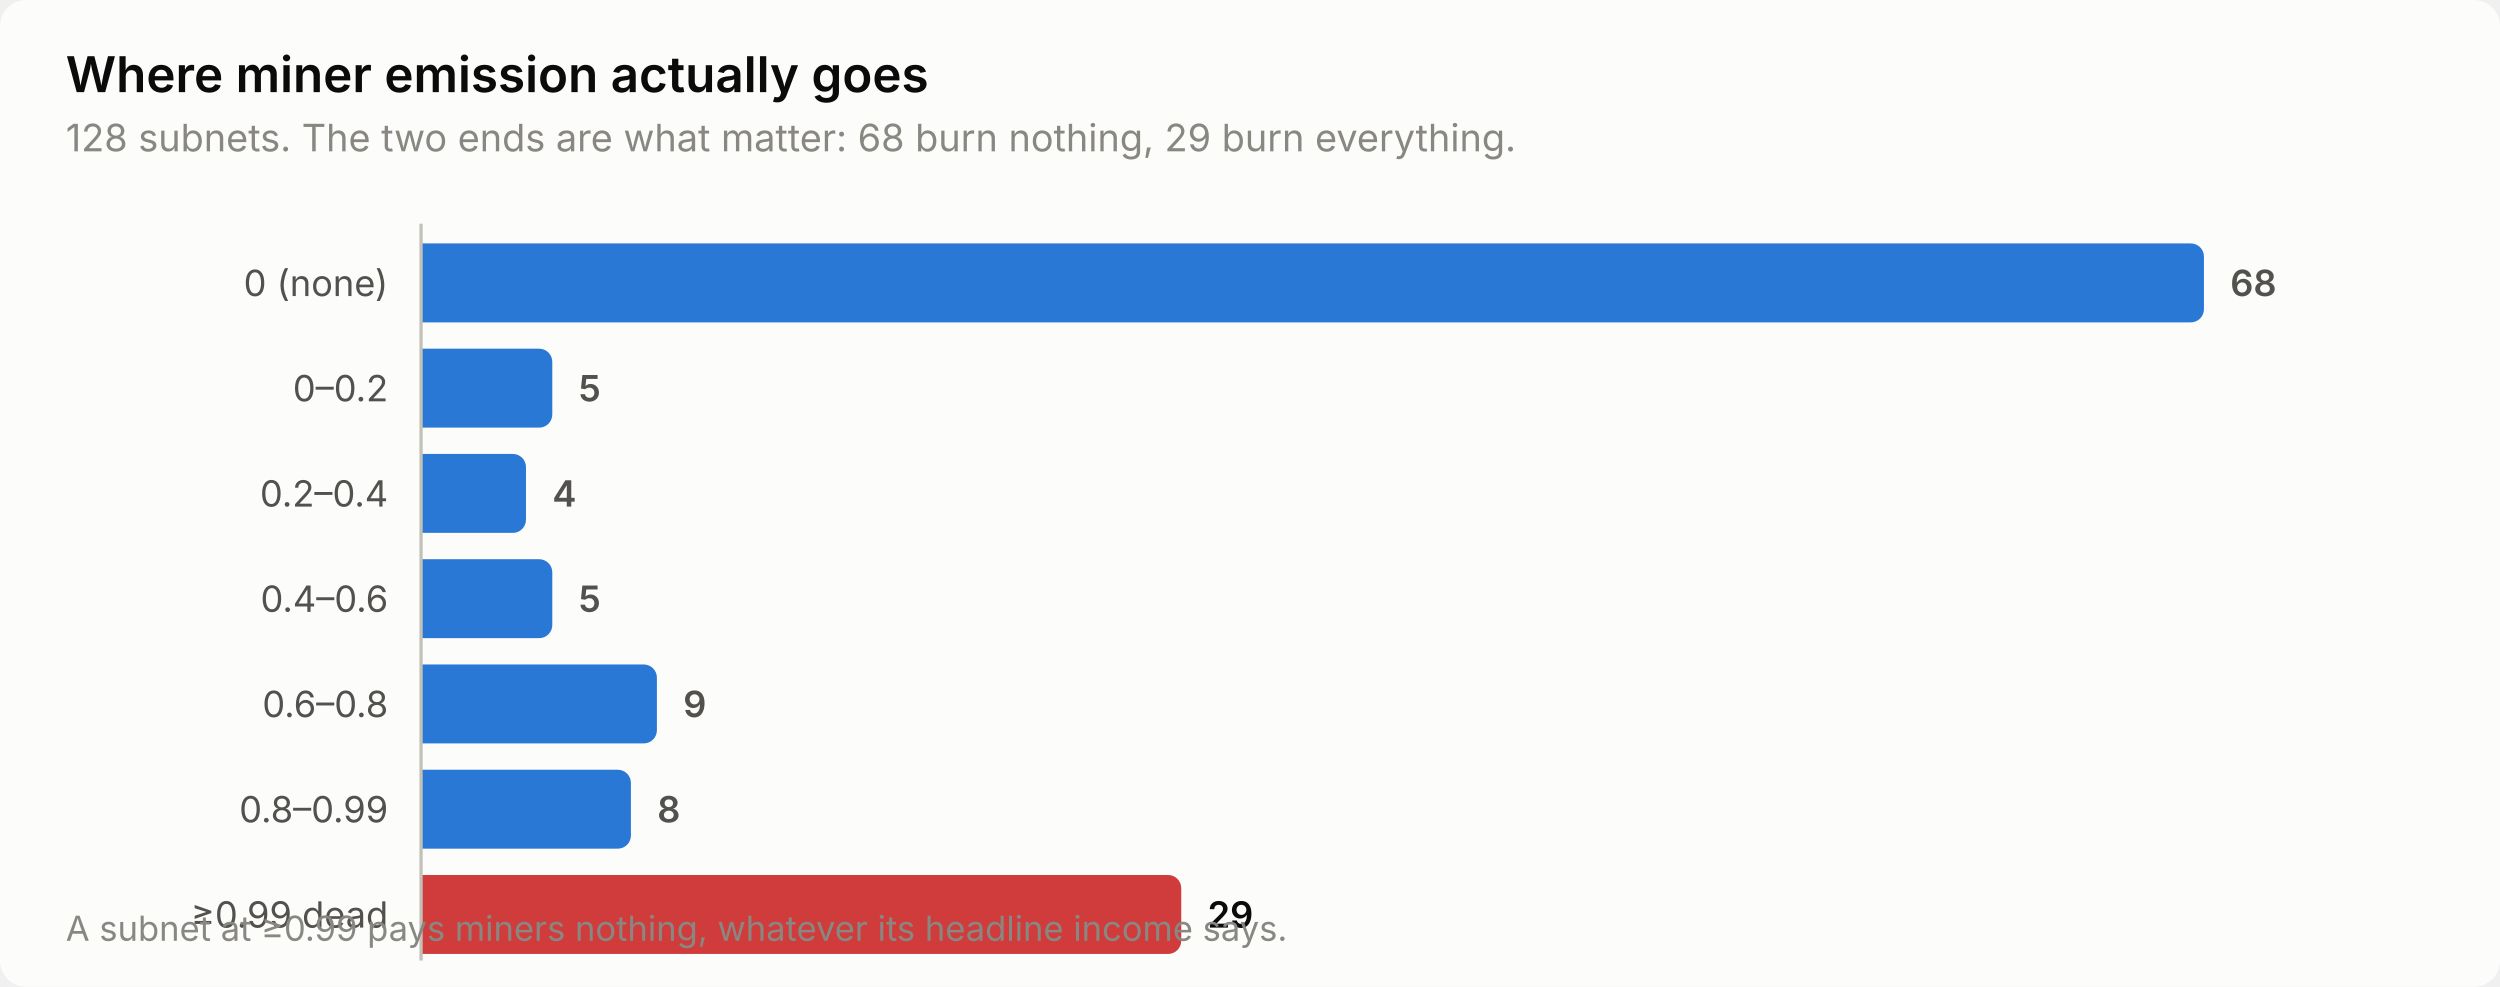
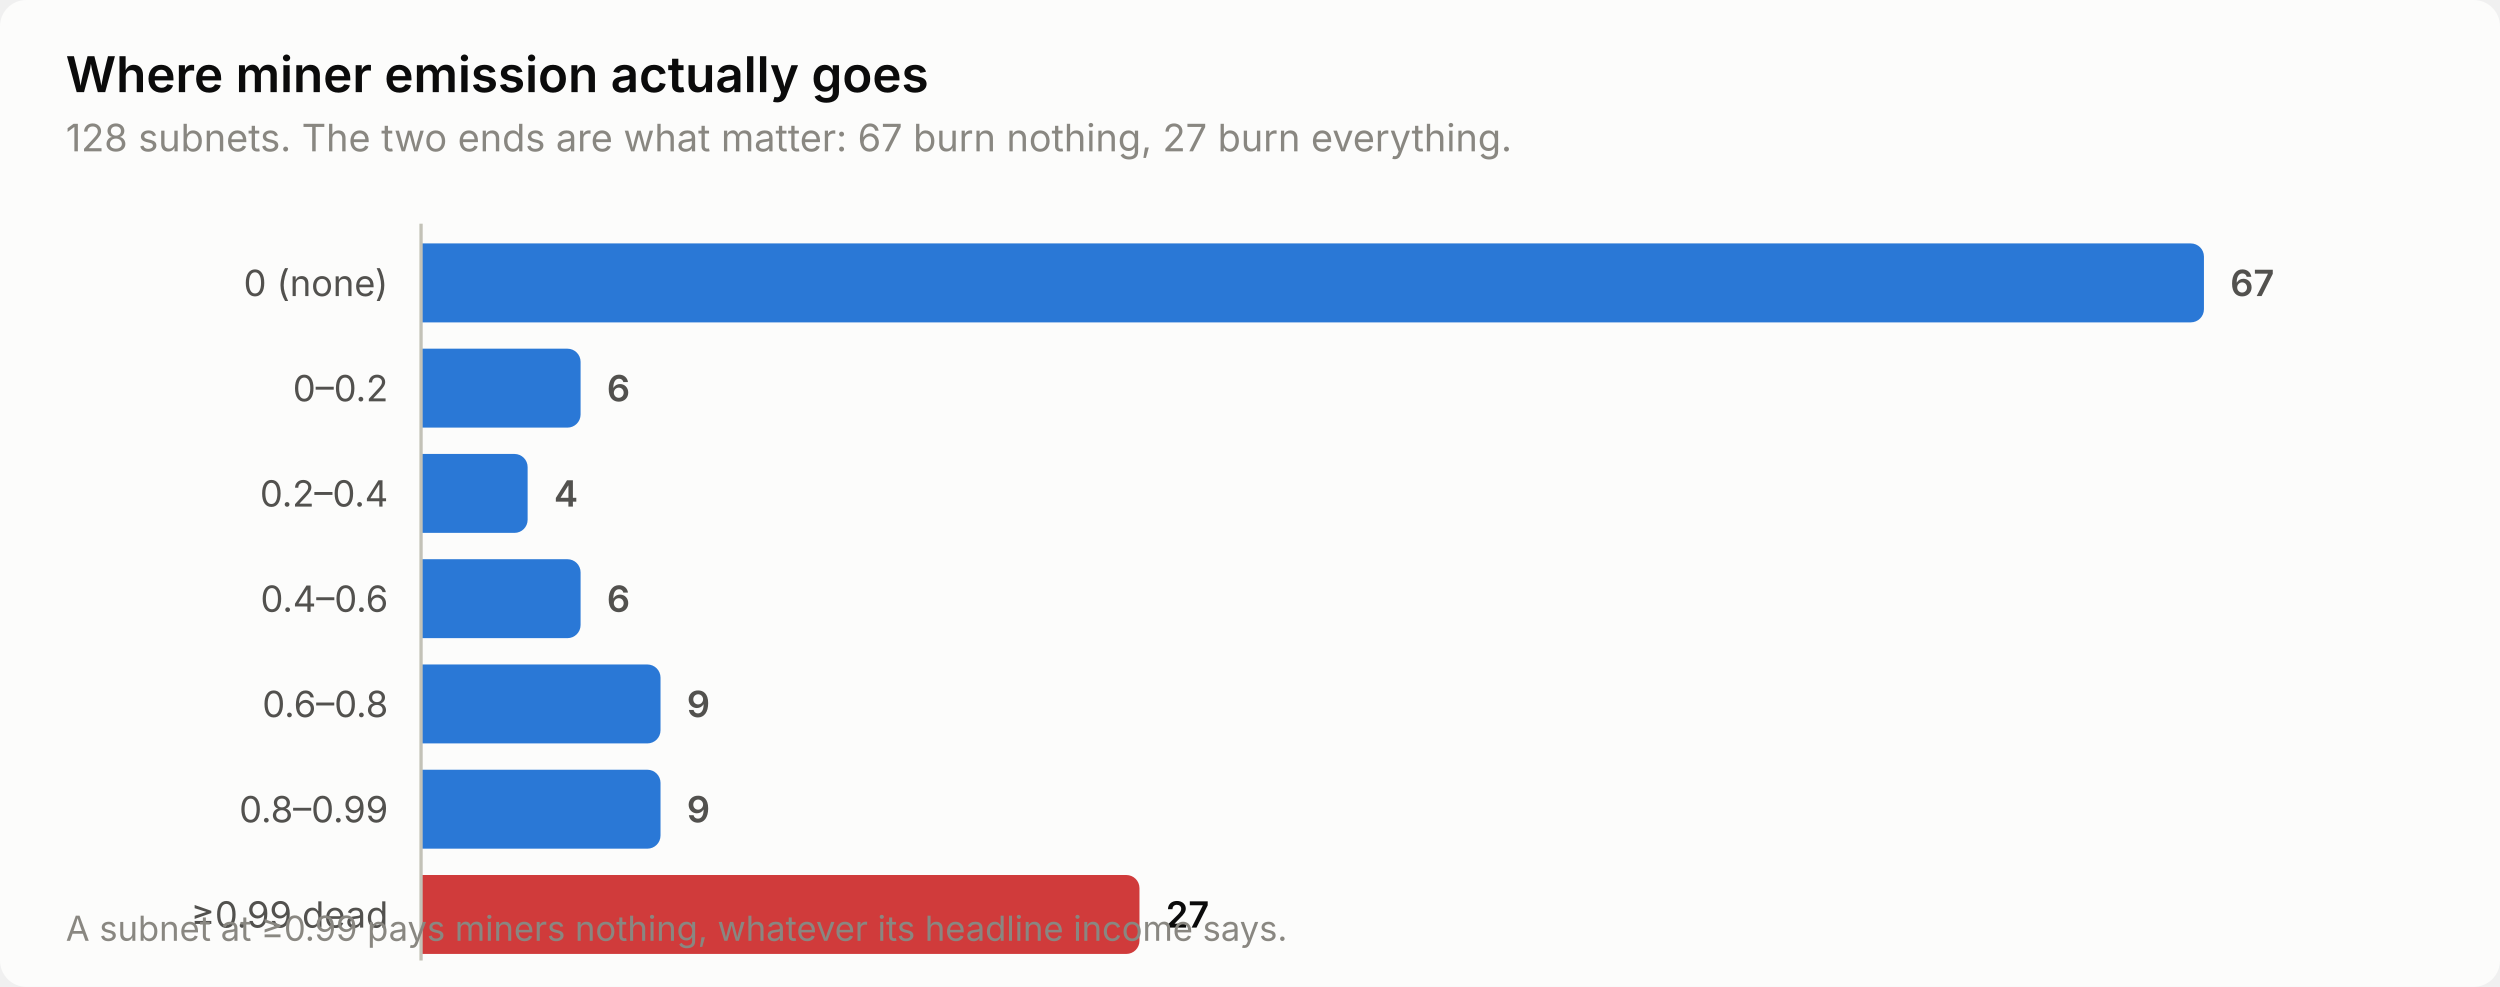
<svg xmlns="http://www.w3.org/2000/svg" width="760" height="300" viewBox="0 0 760 300" role="img" aria-label="Where miner emission actually goes">
  <style>
    text { font-family: system-ui, -apple-system, 'Segoe UI', sans-serif; }
    .t-title { font-size: 15px; font-weight: 600; }
    .t-sub { font-size: 11.5px; }
    .t-lab { font-size: 11px; }
    .t-val { font-size: 11px; font-weight: 600; font-variant-numeric: tabular-nums; }
    .t-tick { font-size: 10.5px; font-variant-numeric: tabular-nums; }

    .surface { fill: #fcfcfb; }
    .ink { fill: #0b0b0b; }
    .ink2 { fill: #52514e; }
    .muted { fill: #898781; }
    .grid { stroke: #e1e0d9; }
    .axis { stroke: #c3c2b7; }
    .accent { fill: #2a78d6; }
    .critical { fill: #d03b3b; }
    .deemph { fill: #d8d7d0; }

    @media (prefers-color-scheme: dark) {
      .surface { fill: #1a1a19; }
      .ink { fill: #ffffff; }
      .ink2 { fill: #c3c2b7; }
      .muted { fill: #898781; }
      .grid { stroke: #2c2c2a; }
      .axis { stroke: #383835; }
      .accent { fill: #3987e5; }
      .deemph { fill: #3a3a37; }
    }
</style>
  <rect class="surface" width="760" height="300" rx="8" />
  <text class="ink t-title" x="20" y="28">Where miner emission actually goes</text>
-   <text class="muted t-sub" x="20" y="46">128 subnets. The two ends are what matter: 68 burn nothing, 29 burn everything.</text>
+   <text class="muted t-sub" x="20" y="46">128 subnets. The two ends are what matter: 67 burn nothing, 27 burn everything.</text>
  <text class="ink2 t-lab" x="118" y="90" text-anchor="end">0 (none)</text>
  <path class="accent" d="M128.0,74.0 H666.0 a4.0,4.0 0 0 1 4.0,4.0 V94.0 a4.0,4.0 0 0 1 -4.0,4.0 H128.0 Z" />
-   <text class="ink2 t-val" x="678.0" y="90">68</text>
+   <text class="ink2 t-val" x="678.0" y="90">67</text>
  <text class="ink2 t-lab" x="118" y="122" text-anchor="end">0–0.2</text>
-   <path class="accent" d="M128.0,106.0 H163.9 a4.0,4.0 0 0 1 4.0,4.0 V126.0 a4.0,4.0 0 0 1 -4.0,4.0 H128.0 Z" />
-   <text class="ink2 t-val" x="175.9" y="122">5</text>
+   <path class="accent" d="M128.0,106.0 H172.5 a4.0,4.0 0 0 1 4.0,4.0 V126.0 a4.0,4.0 0 0 1 -4.0,4.0 H128.0 Z" />
+   <text class="ink2 t-val" x="184.5" y="122">6</text>
  <text class="ink2 t-lab" x="118" y="154" text-anchor="end">0.2–0.4</text>
-   <path class="accent" d="M128.0,138.0 H155.9 a4.0,4.0 0 0 1 4.0,4.0 V158.0 a4.0,4.0 0 0 1 -4.0,4.0 H128.0 Z" />
-   <text class="ink2 t-val" x="167.9" y="154">4</text>
+   <path class="accent" d="M128.0,138.0 H156.4 a4.0,4.0 0 0 1 4.0,4.0 V158.0 a4.0,4.0 0 0 1 -4.0,4.0 H128.0 Z" />
+   <text class="ink2 t-val" x="168.4" y="154">4</text>
  <text class="ink2 t-lab" x="118" y="186" text-anchor="end">0.4–0.6</text>
-   <path class="accent" d="M128.0,170.0 H163.9 a4.0,4.0 0 0 1 4.0,4.0 V190.0 a4.0,4.0 0 0 1 -4.0,4.0 H128.0 Z" />
-   <text class="ink2 t-val" x="175.9" y="186">5</text>
+   <path class="accent" d="M128.0,170.0 H172.5 a4.0,4.0 0 0 1 4.0,4.0 V190.0 a4.0,4.0 0 0 1 -4.0,4.0 H128.0 Z" />
+   <text class="ink2 t-val" x="184.5" y="186">6</text>
  <text class="ink2 t-lab" x="118" y="218" text-anchor="end">0.6–0.8</text>
-   <path class="accent" d="M128.0,202.0 H195.7 a4.0,4.0 0 0 1 4.0,4.0 V222.0 a4.0,4.0 0 0 1 -4.0,4.0 H128.0 Z" />
-   <text class="ink2 t-val" x="207.7" y="218">9</text>
+   <path class="accent" d="M128.0,202.0 H196.8 a4.0,4.0 0 0 1 4.0,4.0 V222.0 a4.0,4.0 0 0 1 -4.0,4.0 H128.0 Z" />
+   <text class="ink2 t-val" x="208.8" y="218">9</text>
  <text class="ink2 t-lab" x="118" y="250" text-anchor="end">0.8–0.99</text>
-   <path class="accent" d="M128.0,234.0 H187.8 a4.0,4.0 0 0 1 4.0,4.0 V254.0 a4.0,4.0 0 0 1 -4.0,4.0 H128.0 Z" />
-   <text class="ink2 t-val" x="199.8" y="250">8</text>
+   <path class="accent" d="M128.0,234.0 H196.8 a4.0,4.0 0 0 1 4.0,4.0 V254.0 a4.0,4.0 0 0 1 -4.0,4.0 H128.0 Z" />
+   <text class="ink2 t-val" x="208.8" y="250">9</text>
  <text class="ink2 t-lab" x="118" y="282" text-anchor="end">≥0.99 dead</text>
-   <path class="critical" d="M128.0,266.0 H355.1 a4.0,4.0 0 0 1 4.0,4.0 V286.0 a4.0,4.0 0 0 1 -4.0,4.0 H128.0 Z" />
-   <text class="ink t-val" x="367.1" y="282">29</text>
+   <path class="critical" d="M128.0,266.0 H342.4 a4.0,4.0 0 0 1 4.0,4.0 V286.0 a4.0,4.0 0 0 1 -4.0,4.0 H128.0 Z" />
+   <text class="ink t-val" x="354.4" y="282">27</text>
  <line class="axis" x1="128" y1="68" x2="128" y2="292" stroke-width="1" />
  <text class="muted t-tick" x="20" y="286">A subnet at ≥0.99 pays miners nothing, whatever its headline income says.</text>
</svg>
